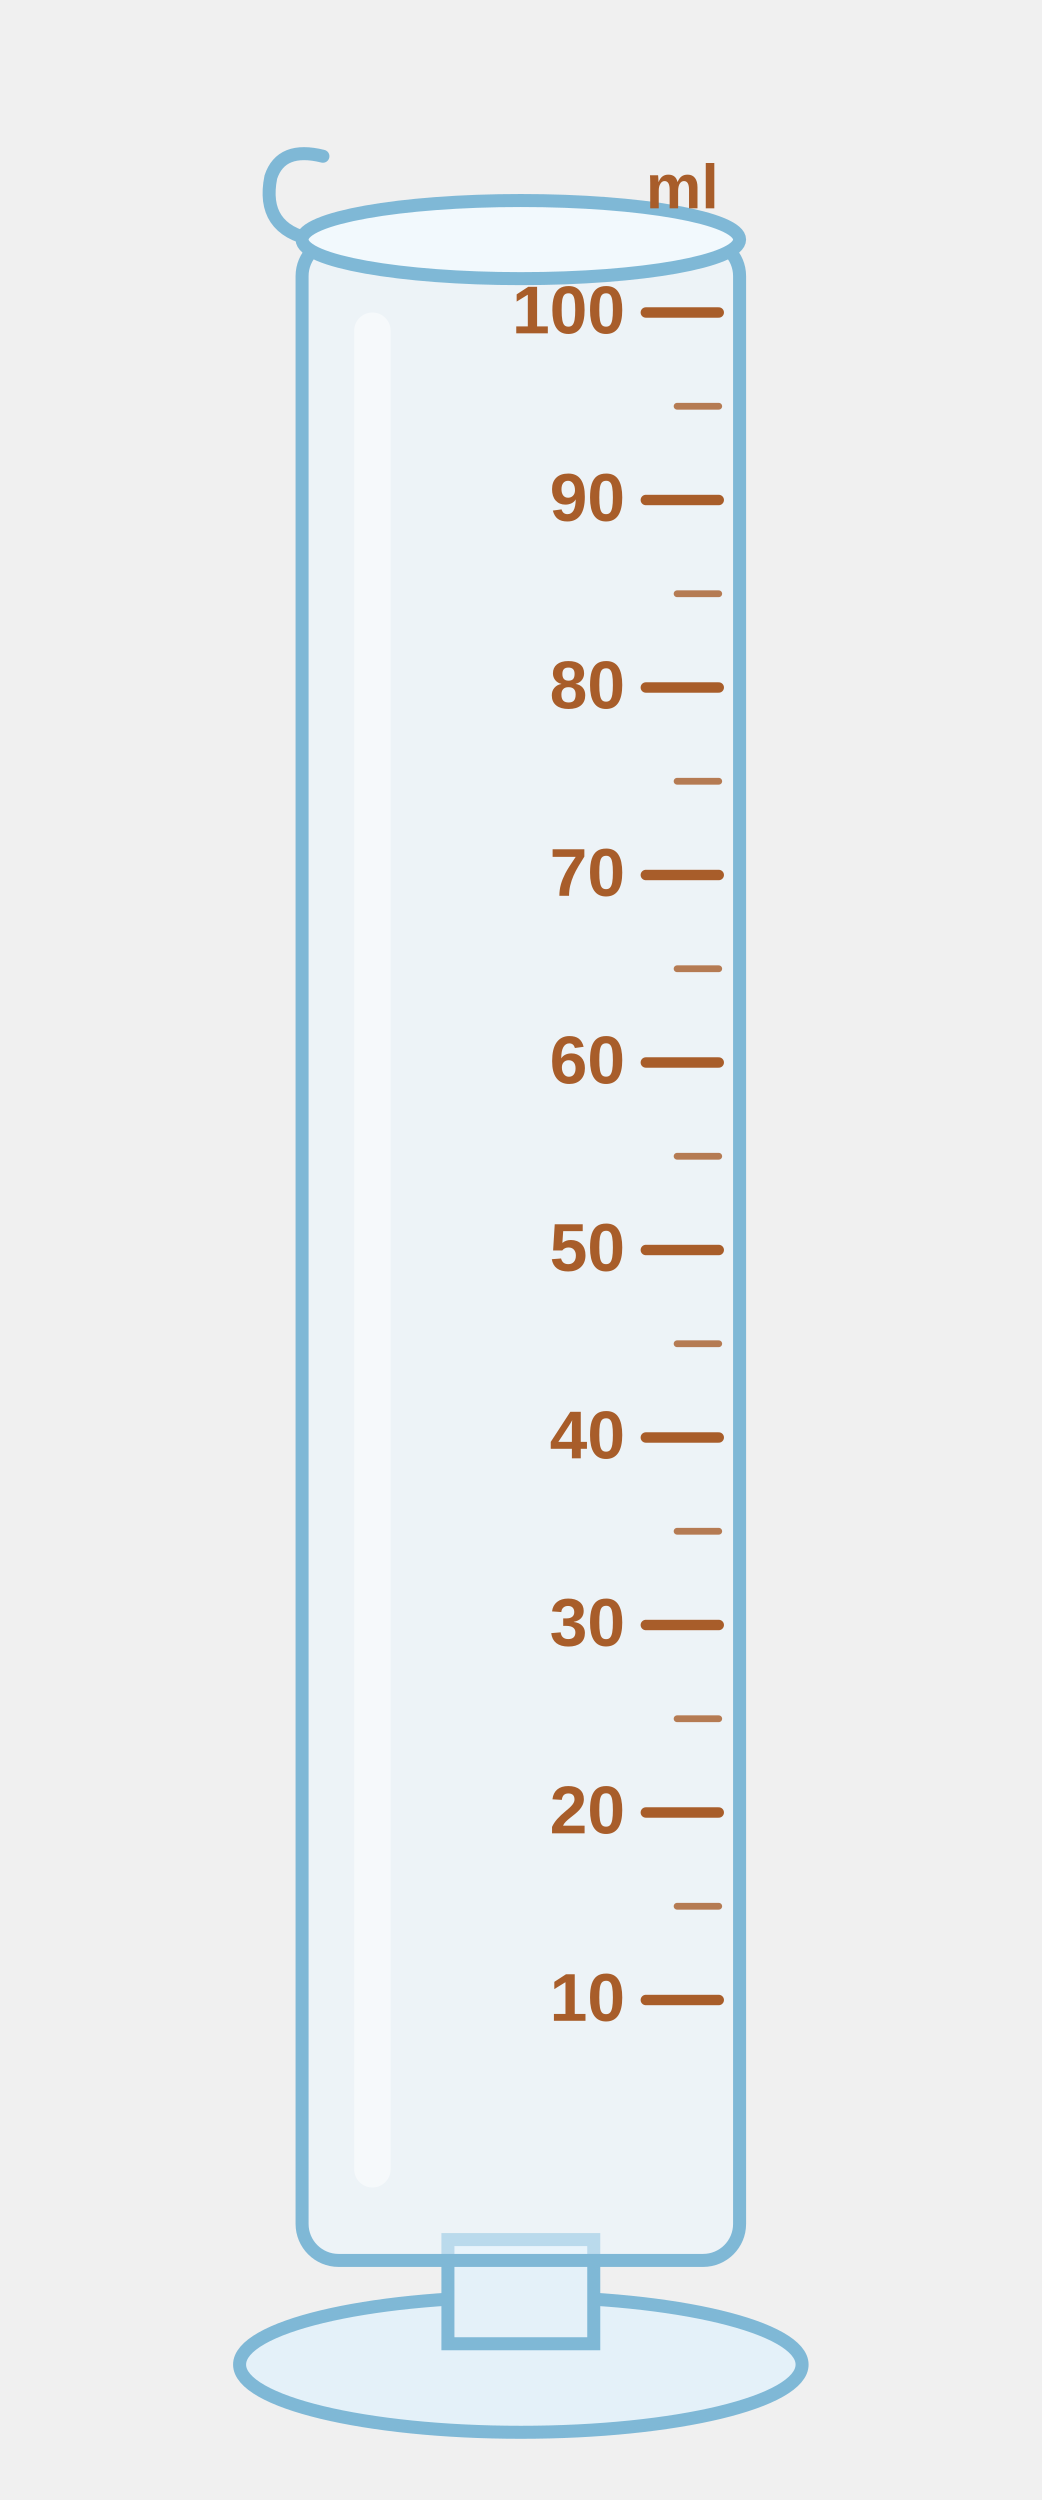
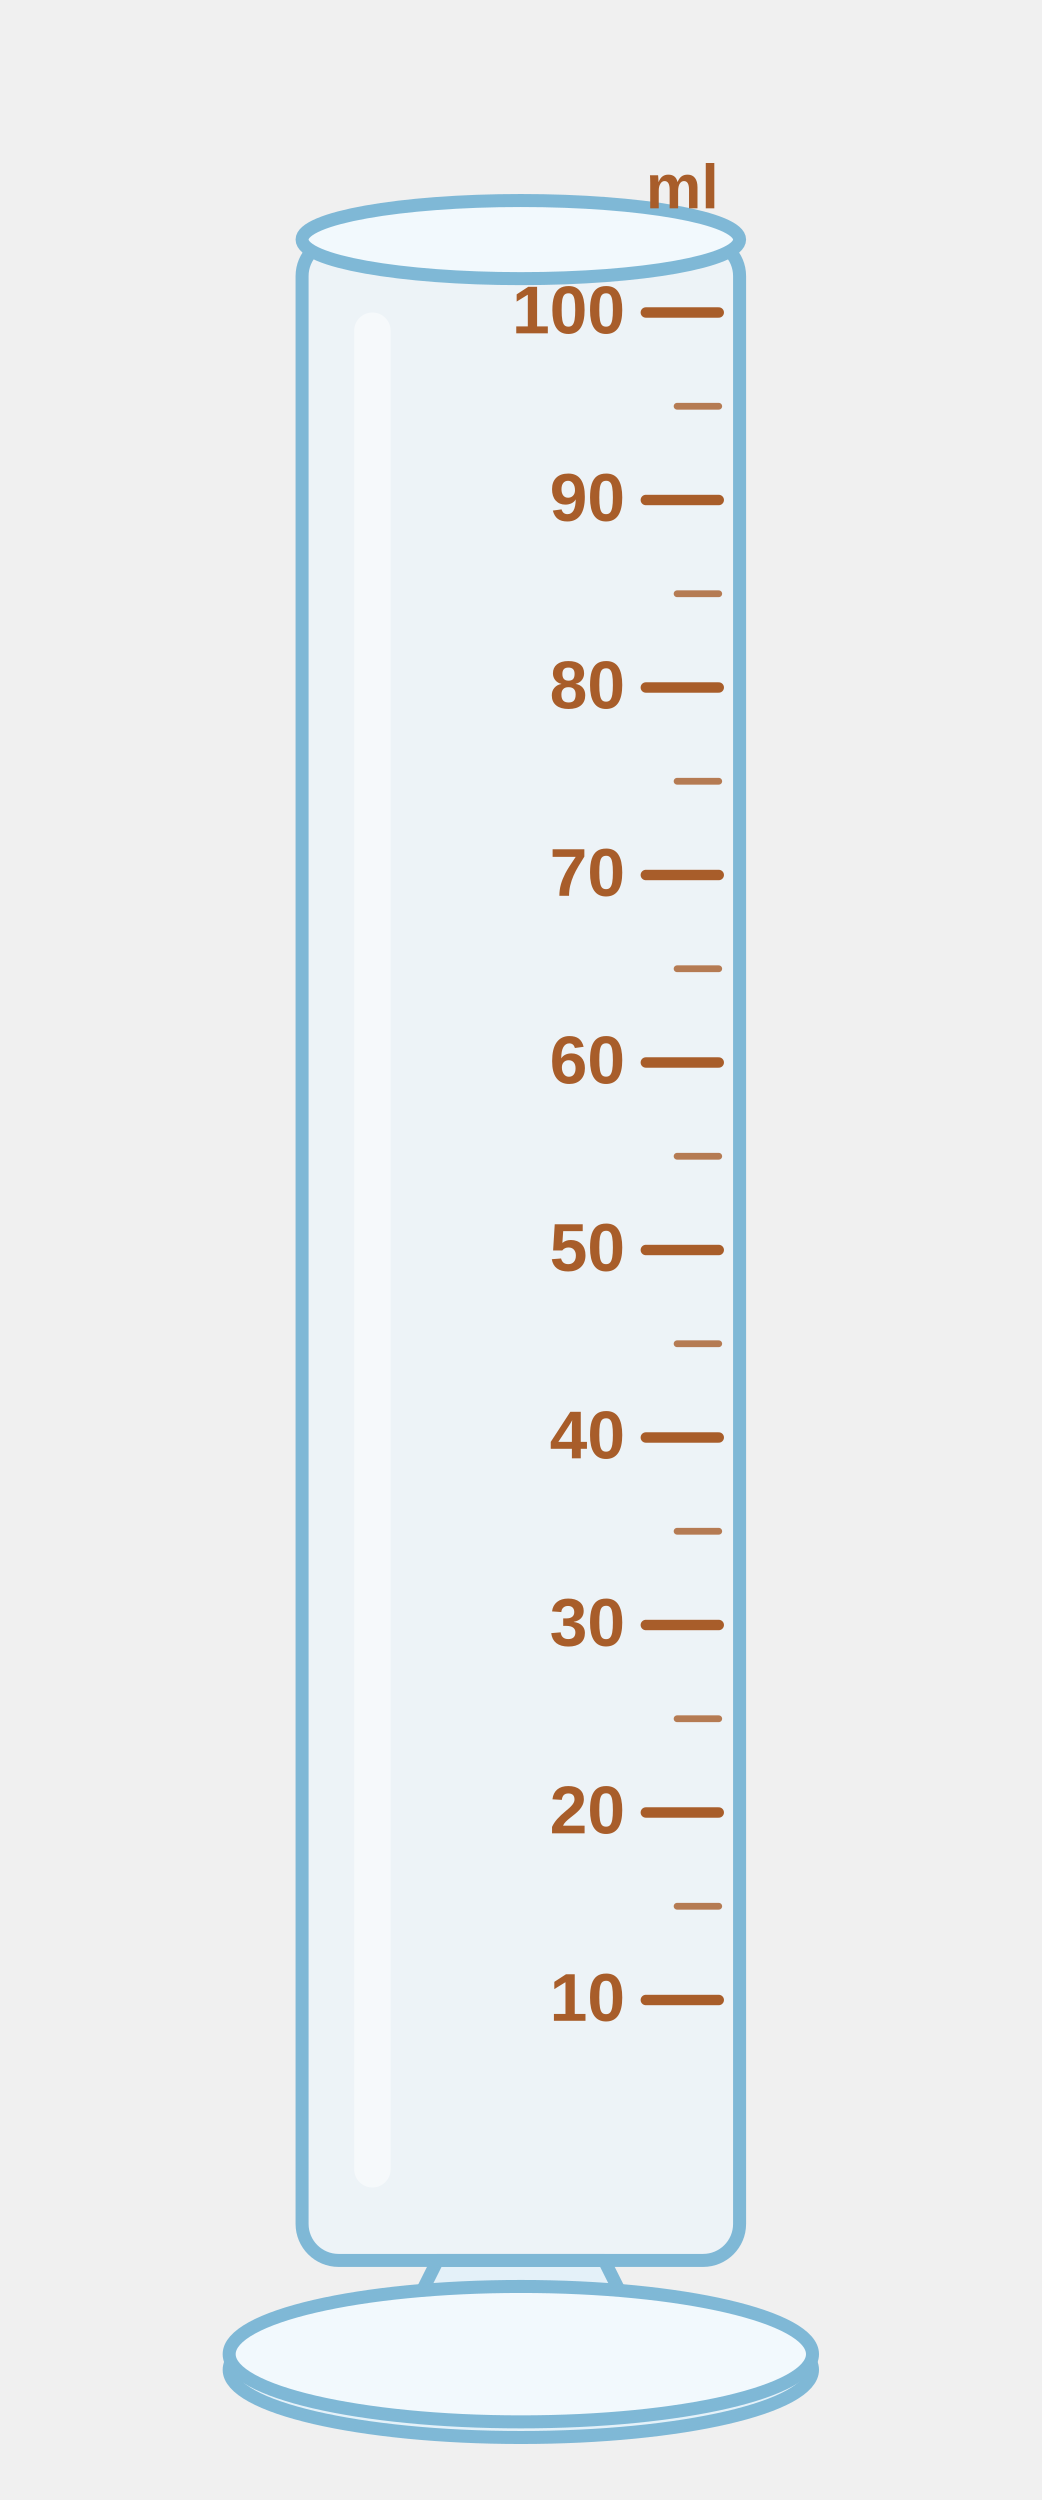
<svg xmlns="http://www.w3.org/2000/svg" viewBox="0 0 200 480" width="200" height="480" role="img" aria-label="משורה מדורגת">
-   <ellipse cx="100" cy="454" rx="54" ry="13" fill="#e4f1f9" stroke="#7fb8d6" stroke-width="2.5" />
-   <rect x="86" y="430" width="28" height="20" fill="#e4f1f9" stroke="#7fb8d6" stroke-width="2.5" />
+   <path d="M84 434 L78 446 Q76 450 82 452 L118 452 Q124 450 122 446 L116 434 Z" fill="#e4f1f9" stroke="#7fb8d6" stroke-width="2.5" stroke-linejoin="round" />
+   <ellipse cx="100" cy="455" rx="56" ry="13" fill="#e4f1f9" stroke="#7fb8d6" stroke-width="2.5" />
+   <ellipse cx="100" cy="452" rx="56" ry="13" fill="#f2f9fd" stroke="#7fb8d6" stroke-width="2.5" />
  <rect x="58" y="46" width="84" height="388" rx="7" fill="#eaf5fc" fill-opacity="0.55" stroke="#7fb8d6" stroke-width="2.5" />
-   <path d="M60 46 q-10 -2 -8 -12 q2 -6 10 -4" fill="none" stroke="#7fb8d6" stroke-width="2.5" stroke-linecap="round" />
  <ellipse cx="100" cy="46" rx="42" ry="7.5" fill="#f2f9fd" stroke="#7fb8d6" stroke-width="2.5" />
  <rect x="68" y="60" width="7" height="360" rx="3.5" fill="#ffffff" opacity="0.5" />
  <g stroke="#a85d2a" stroke-width="2" stroke-linecap="round">
    <line x1="124" y1="60" x2="138" y2="60" />
    <line x1="124" y1="96" x2="138" y2="96" />
    <line x1="124" y1="132" x2="138" y2="132" />
    <line x1="124" y1="168" x2="138" y2="168" />
    <line x1="124" y1="204" x2="138" y2="204" />
    <line x1="124" y1="240" x2="138" y2="240" />
    <line x1="124" y1="276" x2="138" y2="276" />
    <line x1="124" y1="312" x2="138" y2="312" />
    <line x1="124" y1="348" x2="138" y2="348" />
    <line x1="124" y1="384" x2="138" y2="384" />
  </g>
  <g stroke="#a85d2a" stroke-width="1.3" stroke-linecap="round" opacity="0.8">
    <line x1="130" y1="78" x2="138" y2="78" />
    <line x1="130" y1="114" x2="138" y2="114" />
    <line x1="130" y1="150" x2="138" y2="150" />
    <line x1="130" y1="186" x2="138" y2="186" />
    <line x1="130" y1="222" x2="138" y2="222" />
    <line x1="130" y1="258" x2="138" y2="258" />
    <line x1="130" y1="294" x2="138" y2="294" />
    <line x1="130" y1="330" x2="138" y2="330" />
    <line x1="130" y1="366" x2="138" y2="366" />
  </g>
  <g fill="#a85d2a" font-family="Assistant, Arial, sans-serif" font-size="13" font-weight="700" text-anchor="end">
    <text x="120" y="64">100</text>
    <text x="120" y="100">90</text>
    <text x="120" y="136">80</text>
    <text x="120" y="172">70</text>
    <text x="120" y="208">60</text>
    <text x="120" y="244">50</text>
    <text x="120" y="280">40</text>
    <text x="120" y="316">30</text>
    <text x="120" y="352">20</text>
    <text x="120" y="388">10</text>
  </g>
  <text x="138" y="40" fill="#a85d2a" font-family="Assistant, Arial, sans-serif" font-size="12" font-weight="700" text-anchor="end">ml</text>
</svg>
